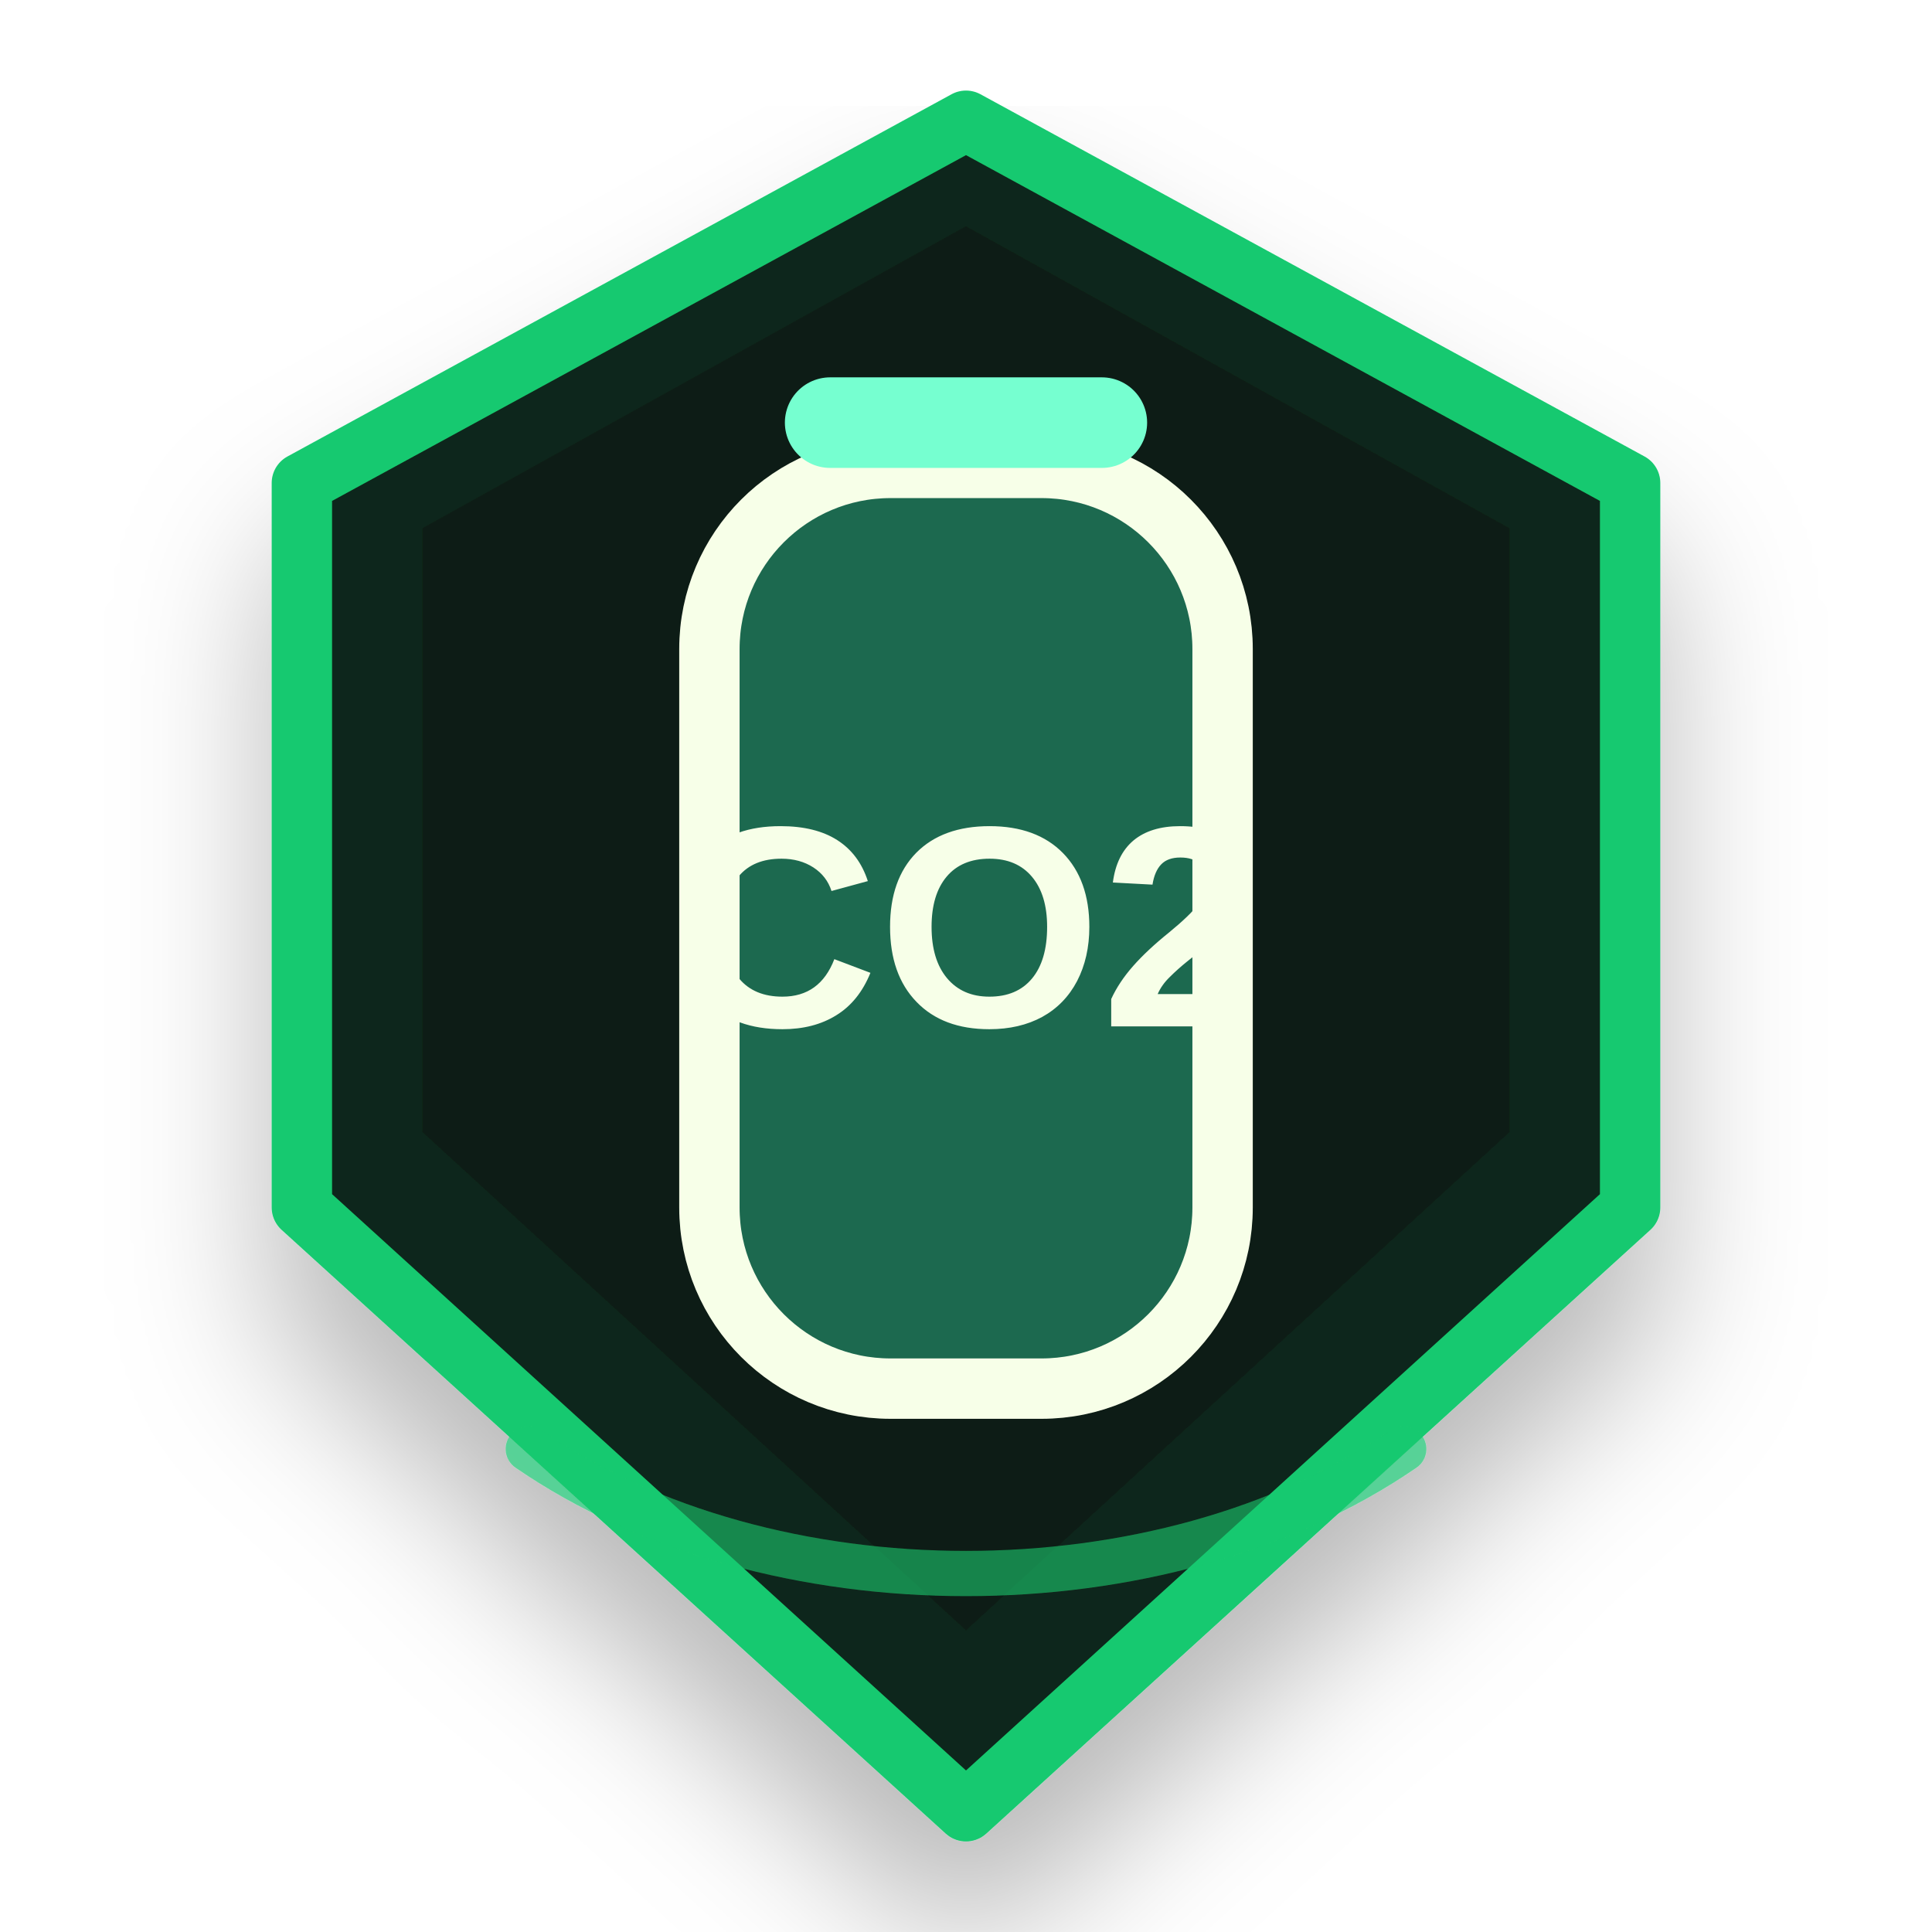
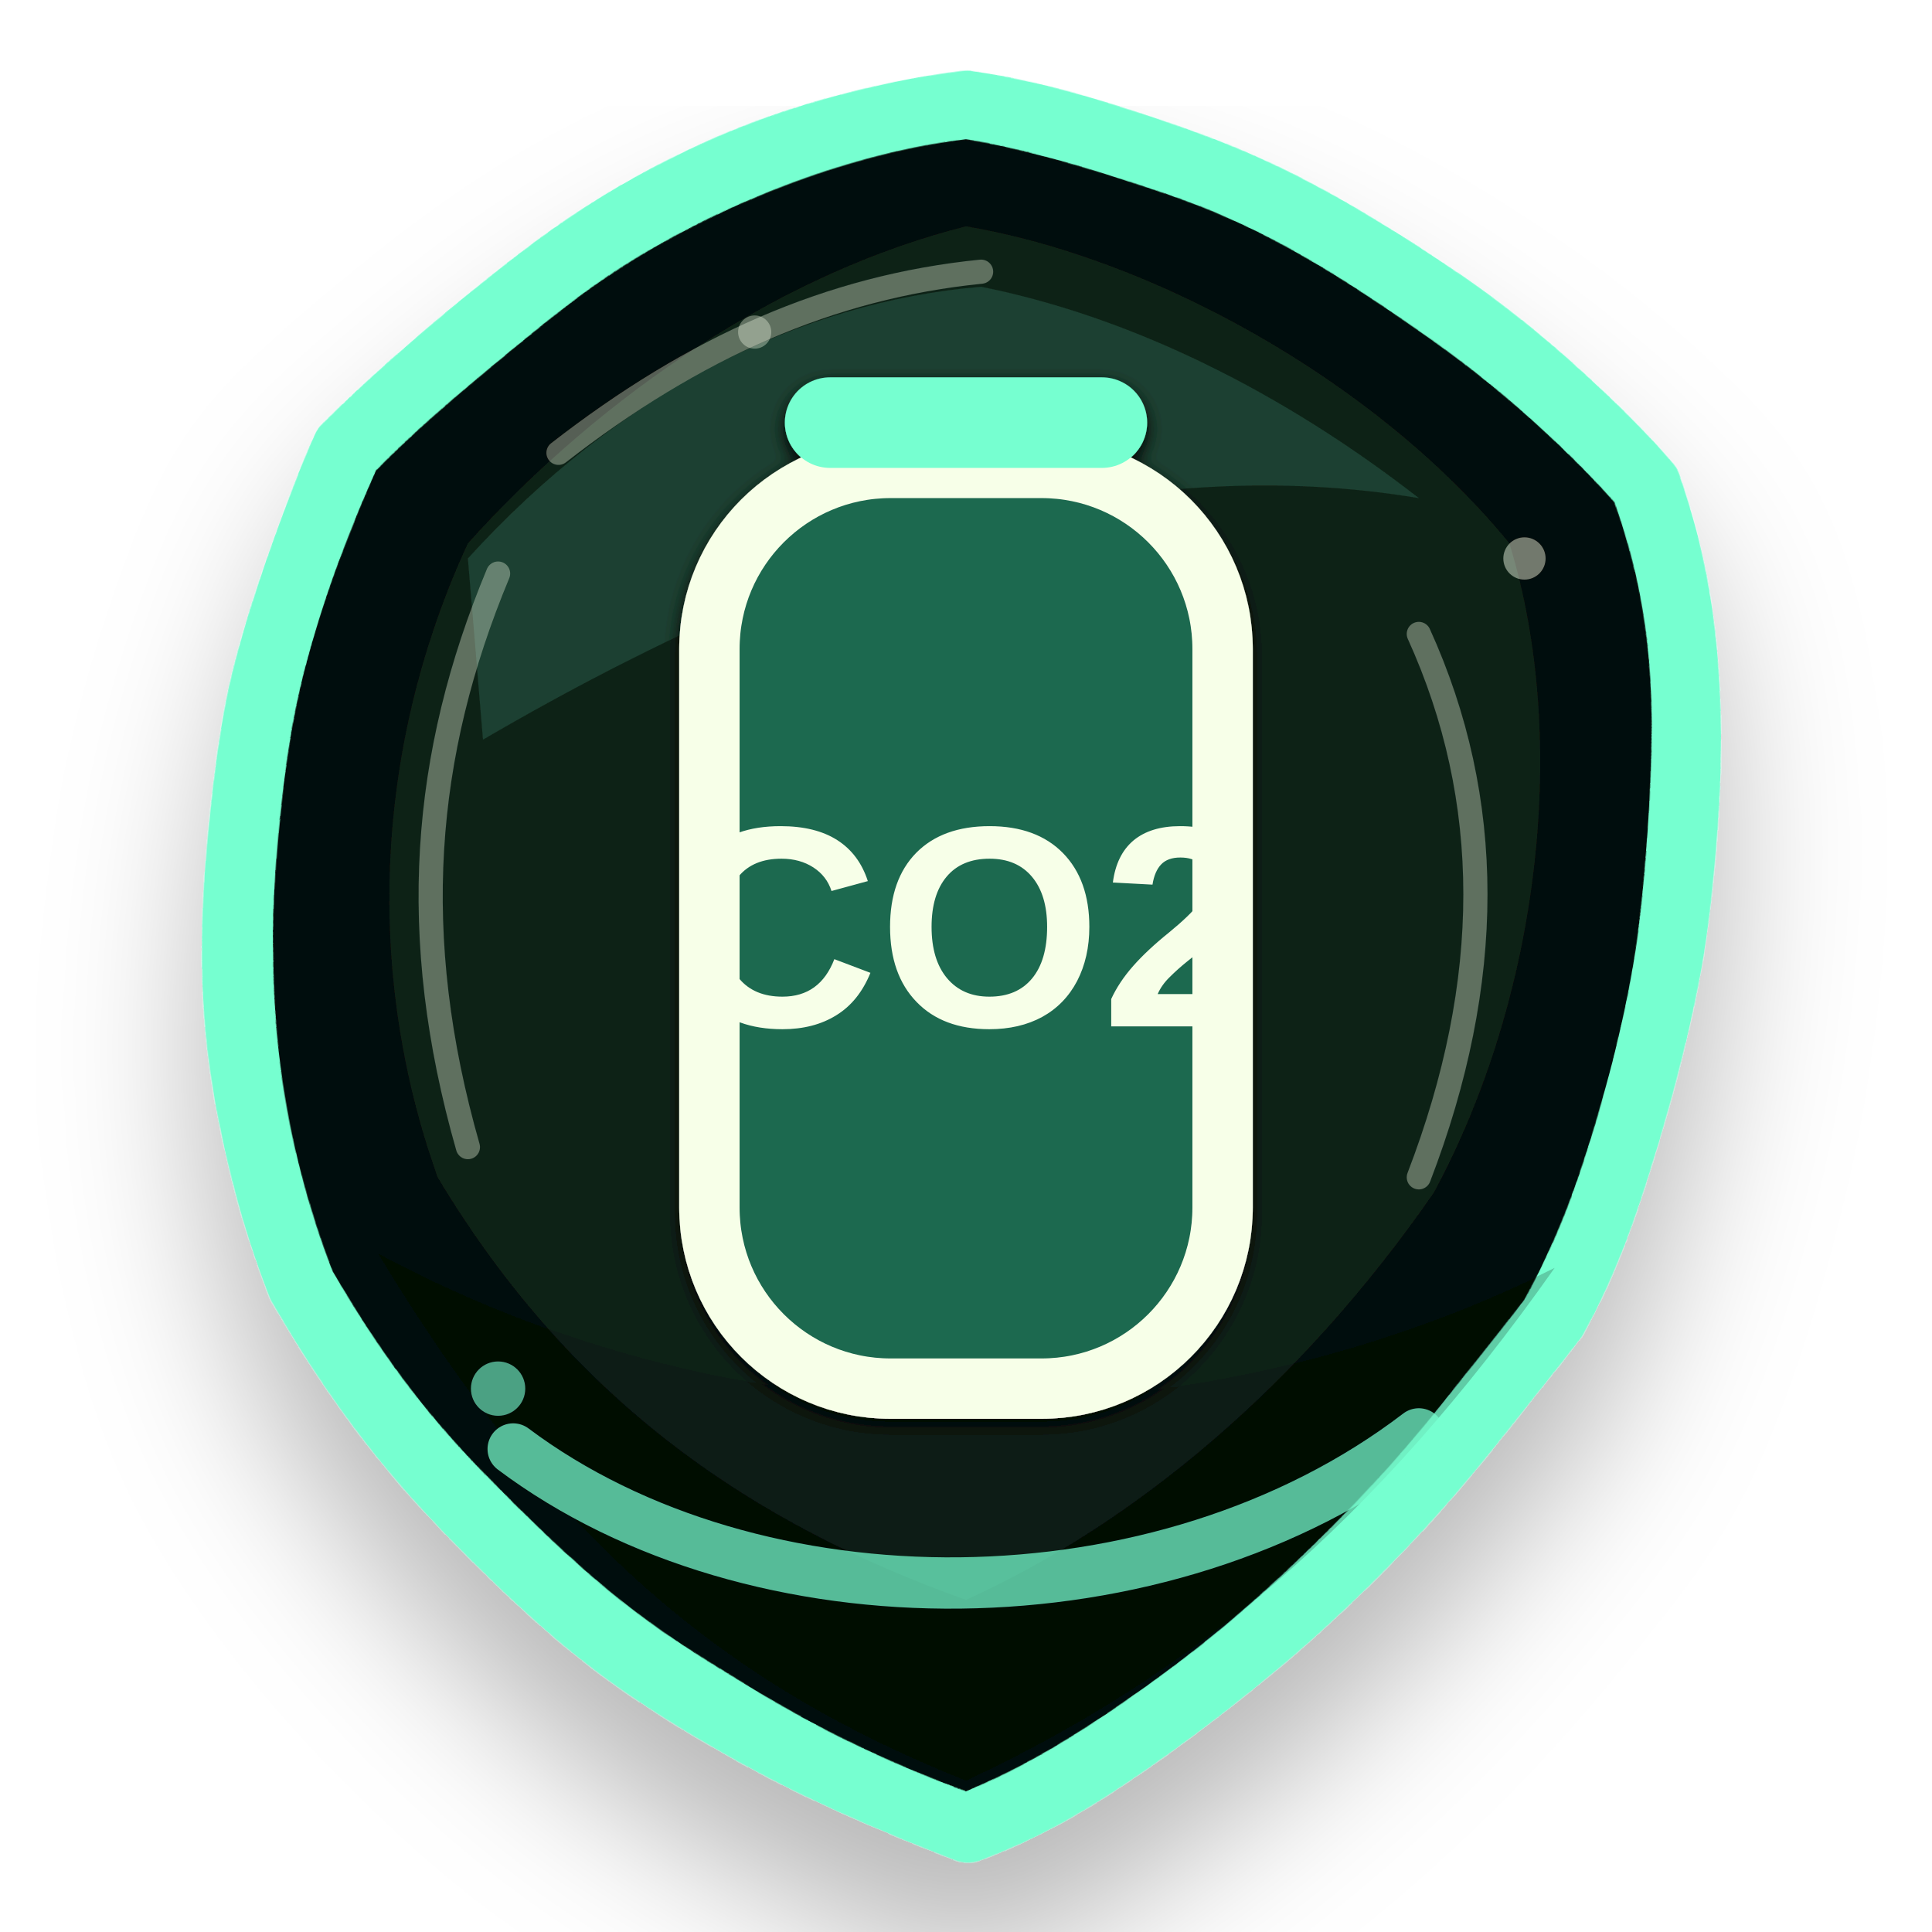
<svg xmlns="http://www.w3.org/2000/svg" viewBox="0 0 128 128" role="img" aria-label="CannaClicker item co2_tank">
  <defs>
    <filter id="softShadow" x="-30%" y="-30%" width="160%" height="170%">
      <feDropShadow dx="0" dy="7" stdDeviation="5" flood-color="#000" flood-opacity=".28" />
    </filter>
+     <filter id="brushRough" x="-10%" y="-10%" width="120%" height="120%">
+       <feTurbulence type="fractalNoise" baseFrequency=".032" numOctaves="2" seed="8" result="noise" />
+       <feDisplacementMap in="SourceGraphic" in2="noise" scale="1.6" xChannelSelector="R" yChannelSelector="G" />
+     </filter>
+     <filter id="inkBleed" x="-18%" y="-18%" width="136%" height="136%">
+       <feGaussianBlur in="SourceAlpha" stdDeviation=".55" result="blur" />
+       <feOffset dy=".45" result="offset" />
+       <feMerge>
+         <feMergeNode in="offset" />
+         <feMergeNode in="SourceGraphic" />
+       </feMerge>
+     </filter>
+     <filter id="paperGrain" x="0" y="0" width="100%" height="100%">
+       <feTurbulence type="fractalNoise" baseFrequency=".72" numOctaves="3" stitchTiles="stitch" />
+       <feColorMatrix type="saturate" values=".18" />
+       <feComponentTransfer>
+         <feFuncA type="table" tableValues="0 .13" />
+       </feComponentTransfer>
+     </filter>
    <linearGradient id="leafGradient" x1="0" x2="1" y1="0" y2="1">
-       <stop offset="0" stop-color="#caff58" />
-       <stop offset=".48" stop-color="#19c96f" />
+       <stop offset="0" stop-color="#f4ffe3" />
+       <stop offset=".18" stop-color="#caff58" />
+       <stop offset=".58" stop-color="#19c96f" />
      <stop offset="1" stop-color="#0c7f46" />
    </linearGradient>
    <linearGradient id="goldGradient" x1="0" x2="1" y1="0" y2="1">
      <stop offset="0" stop-color="#fff0a8" />
      <stop offset=".55" stop-color="#ffd15a" />
      <stop offset="1" stop-color="#ff9f43" />
    </linearGradient>
    <linearGradient id="glassGradient" x1="0" x2="1" y1="0" y2="1">
      <stop offset="0" stop-color="#e8fff8" stop-opacity=".95" />
      <stop offset=".55" stop-color="#76ffd0" stop-opacity=".72" />
      <stop offset="1" stop-color="#71c7ff" stop-opacity=".48" />
    </linearGradient>
  </defs>
  <g filter="url(#softShadow)">
-     <path d="M64 8 108 32v48l-44 40-44-40V32Z" fill="#10251a" stroke="#19c96f" stroke-width="4" stroke-linejoin="round" />
-     <path d="M64 15 100 35v40l-36 33-36-33V35Z" fill="#0b1c13" opacity=".94" />
-     <rect x="47" y="31" width="34" height="61" rx="12" fill="#1d6950" stroke="#f7ffe8" stroke-width="4" />
-     <path d="M55 28h18" stroke="#76ffd0" stroke-width="6" stroke-linecap="round" />
-     <text x="64" y="68" text-anchor="middle" font-family="Arial, sans-serif" font-size="19" font-weight="700" fill="#f7ffe8">CO2</text>
-     <path d="M35 96c16 11 42 11 58 0" fill="none" stroke="#19c96f" stroke-width="3" stroke-linecap="round" opacity=".6" />
+     <path d="M64 7c14 2 33 11 45 25 6 17 2 39-6 55-12 17-25 28-39 34-18-6-33-17-44-36-7-18-5-38 3-55C35 18 49 9 64 7Z" fill="#050b08" stroke="#76ffd0" stroke-width="4.6" stroke-linejoin="round" filter="url(#brushRough)" />
+     <path d="M64 15c12 2 27 10 36 21 4 13 2 30-5 43-9 13-20 22-31 27-14-5-26-13-35-28-5-14-4-29 2-42 9-10 21-18 33-21Z" fill="#10251a" opacity=".96" />
+     <path d="M31 37c10-11 22-17 34-18 10 2 20 7 29 14-18-3-38 2-62 16Z" fill="#76ffd0" opacity=".13" />
+     <path d="M25 83c12 20 24 29 39 35 15-7 27-17 39-34-22 11-52 13-78-1Z" fill="#000" opacity=".2" />
+     <g filter="url(#inkBleed)">
+       <rect x="47" y="31" width="34" height="61" rx="12" fill="#1d6950" stroke="#f7ffe8" stroke-width="4" />
+       <path d="M55 28h18" stroke="#76ffd0" stroke-width="6" stroke-linecap="round" />
+       <text x="64" y="68" text-anchor="middle" font-family="Arial, sans-serif" font-size="19" font-weight="700" fill="#f7ffe8">CO2</text>
+     </g>
+     <path d="M34 96c16 12 43 12 60-1" fill="none" stroke="#76ffd0" stroke-width="3.4" stroke-linecap="round" opacity=".72" />
+     <path d="M37 30c9-7 18-11 28-12M94 42c5 11 5 23 0 36M31 76c-4-14-3-26 2-38" fill="none" stroke="#f7ffe8" stroke-width="1.6" stroke-linecap="round" opacity=".34" />
+     <circle cx="33" cy="92" r="1.8" fill="#76ffd0" opacity=".62" />
+     <circle cx="101" cy="37" r="1.4" fill="#f7ffe8" opacity=".45" />
+     <circle cx="50" cy="22" r="1.1" fill="#f7ffe8" opacity=".35" />
  </g>
</svg>
